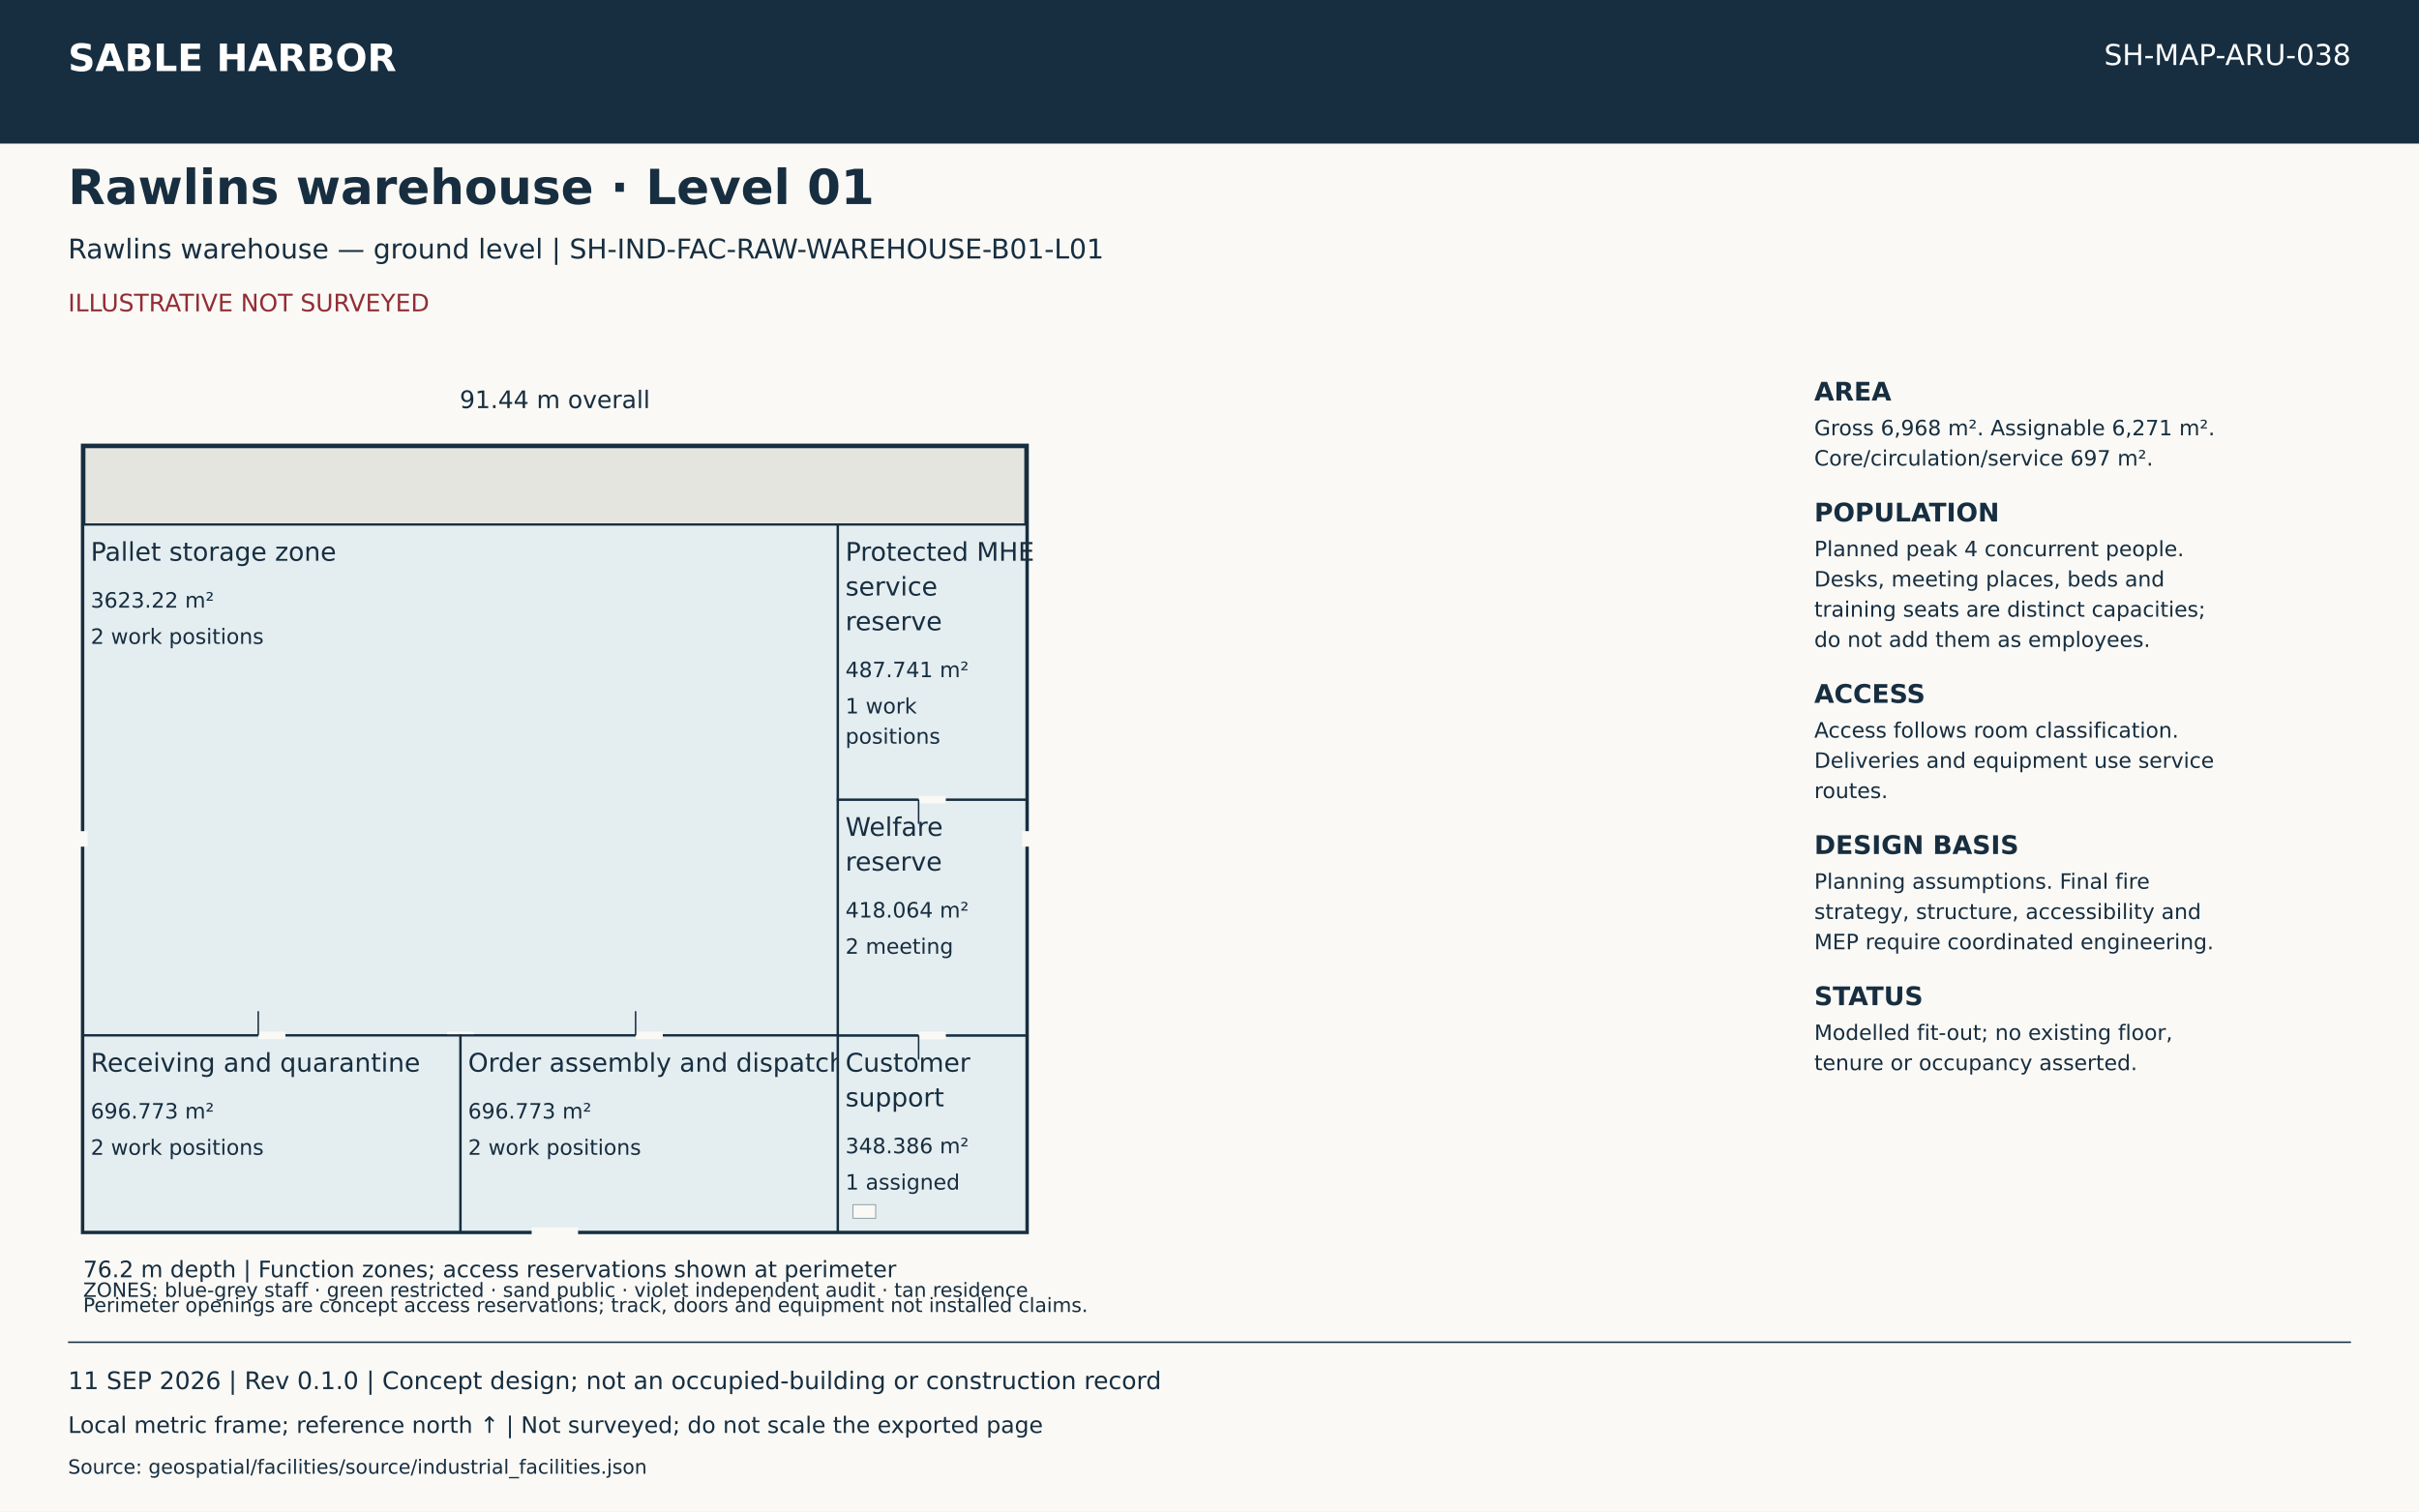
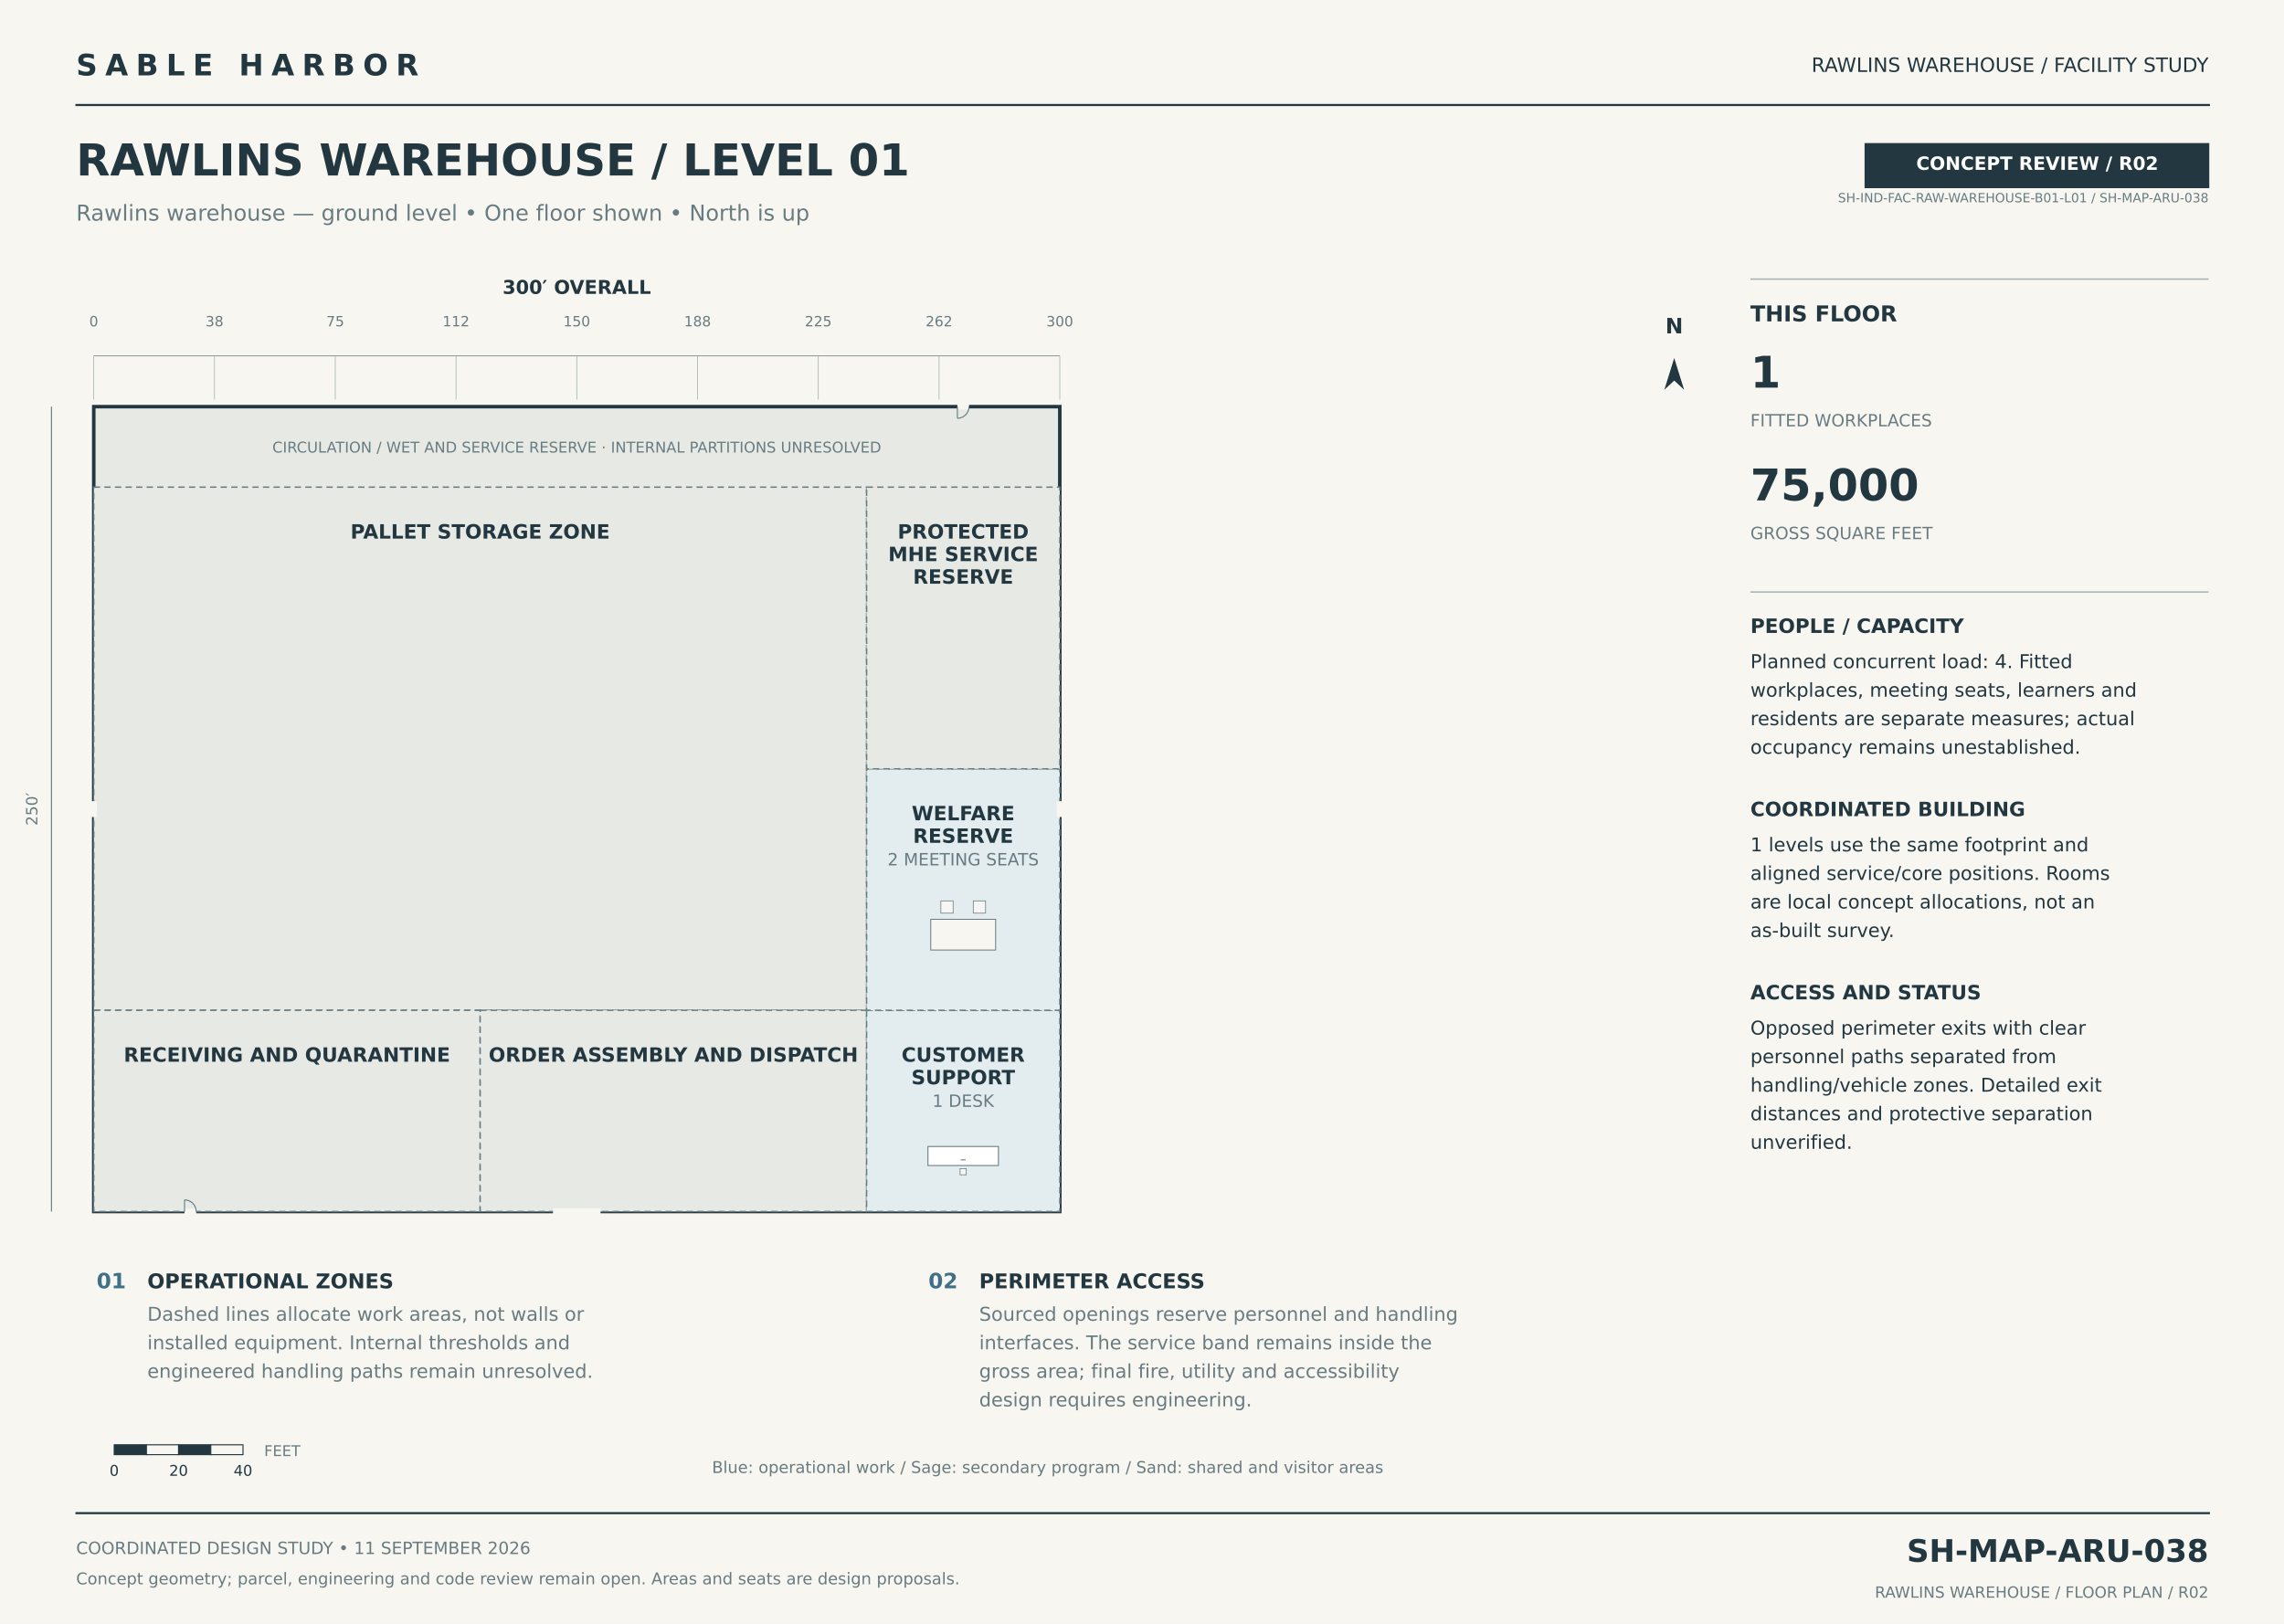
- <svg xmlns="http://www.w3.org/2000/svg" width="1600" height="1000" viewBox="0 0 1600 1000">
-   <style>text{font-family:DejaVu Sans,sans-serif;fill:#172e40} .muted{fill:#637078}</style>
-   <rect x="0" y="0" width="1600" height="1000" fill="#faf9f5" stroke="none" stroke-width="1" />
-   <rect x="0" y="0" width="1600" height="95" fill="#172e40" stroke="none" stroke-width="1" />
-   <text x="45" y="47" font-size="25" font-weight="bold" text-anchor="start" style="fill:white">SABLE HARBOR</text>
-   <text x="1555" y="43" font-size="19" font-weight="normal" text-anchor="end" style="fill:white">SH-MAP-ARU-038</text>
-   <text x="45" y="135" font-size="32" font-weight="bold" text-anchor="start" style="fill:#172e40">Rawlins warehouse · Level 01</text>
-   <text x="45" y="171" font-size="18" font-weight="normal" text-anchor="start" style="fill:#172e40">Rawlins warehouse — ground level  |  SH-IND-FAC-RAW-WAREHOUSE-B01-L01</text>
-   <text x="45" y="206" font-size="16" font-weight="normal" text-anchor="start" style="fill:#922d35">ILLUSTRATIVE NOT SURVEYED</text>
-   <path d="M45,888 L1555,888" fill="none" stroke="#172e40" stroke-width="1" />
-   <text x="45" y="919" font-size="16" font-weight="normal" text-anchor="start" style="fill:#172e40">11 SEP 2026  |  Rev 0.1.0  |  Concept design; not an occupied-building or construction record</text>
-   <text x="45" y="948" font-size="15" font-weight="normal" text-anchor="start" style="fill:#172e40">Local metric frame; reference north ↑  |  Not surveyed; do not scale the exported page</text>
-   <text x="45" y="975" font-size="13" font-weight="normal" text-anchor="start" style="fill:#172e40">Source: geospatial/facilities/source/industrial_facilities.json</text>
-   <rect x="55" y="295" width="624" height="520" fill="#e5e5df" stroke="#172e40" stroke-width="3" />
-   <rect x="55" y="347" width="499.2" height="338" fill="#e4edf0" stroke="#172e40" stroke-width="1.5" />
-   <text x="60" y="371" font-size="17" font-weight="normal" text-anchor="start" style="fill:#172e40">Pallet storage zone</text>
-   <text x="60" y="402" font-size="14" font-weight="normal" text-anchor="start" style="fill:#172e40">3623.22 m²</text>
-   <text x="60" y="426" font-size="14" font-weight="normal" text-anchor="start" style="fill:#172e40">2 work positions</text>
-   <path d="M295.6,685 L313.6,685" fill="none" stroke="#faf9f5" stroke-width="5" />
-   <path d="M295.6,685 L295.6,701" fill="none" stroke="#172e40" stroke-width="1" />
-   <rect x="55" y="685" width="249.6" height="130" fill="#e4edf0" stroke="#172e40" stroke-width="1.5" />
-   <text x="60" y="709" font-size="17" font-weight="normal" text-anchor="start" style="fill:#172e40">Receiving and quarantine</text>
-   <text x="60" y="740" font-size="14" font-weight="normal" text-anchor="start" style="fill:#172e40">696.773 m²</text>
-   <text x="60" y="764" font-size="14" font-weight="normal" text-anchor="start" style="fill:#172e40">2 work positions</text>
-   <path d="M170.8,685 L188.8,685" fill="none" stroke="#faf9f5" stroke-width="5" />
-   <path d="M170.8,685 L170.8,669" fill="none" stroke="#172e40" stroke-width="1" />
-   <rect x="304.6" y="685" width="249.6" height="130" fill="#e4edf0" stroke="#172e40" stroke-width="1.5" />
-   <text x="309.6" y="709" font-size="17" font-weight="normal" text-anchor="start" style="fill:#172e40">Order assembly and dispatch</text>
-   <text x="309.6" y="740" font-size="14" font-weight="normal" text-anchor="start" style="fill:#172e40">696.773 m²</text>
-   <text x="309.6" y="764" font-size="14" font-weight="normal" text-anchor="start" style="fill:#172e40">2 work positions</text>
-   <path d="M420.4,685 L438.4,685" fill="none" stroke="#faf9f5" stroke-width="5" />
-   <path d="M420.4,685 L420.4,669" fill="none" stroke="#172e40" stroke-width="1" />
-   <rect x="554.2" y="685" width="124.8" height="130" fill="#e4edf0" stroke="#172e40" stroke-width="1.5" />
-   <text x="559.2" y="709" font-size="17" font-weight="normal" text-anchor="start" style="fill:#172e40">Customer</text>
-   <text x="559.2" y="732" font-size="17" font-weight="normal" text-anchor="start" style="fill:#172e40">support</text>
-   <text x="559.2" y="763" font-size="14" font-weight="normal" text-anchor="start" style="fill:#172e40">348.386 m²</text>
-   <text x="559.2" y="787" font-size="14" font-weight="normal" text-anchor="start" style="fill:#172e40">1 assigned</text>
-   <path d="M607.6,685 L625.6,685" fill="none" stroke="#faf9f5" stroke-width="5" />
-   <path d="M607.6,685 L607.6,669" fill="none" stroke="#172e40" stroke-width="1" />
-   <rect x="564.2" y="797" width="15" height="9" fill="#faf9f5" stroke="#8b9b9e" stroke-width="0.6" />
-   <rect x="554.2" y="529" width="124.8" height="156" fill="#e4edf0" stroke="#172e40" stroke-width="1.5" />
-   <text x="559.2" y="553" font-size="17" font-weight="normal" text-anchor="start" style="fill:#172e40">Welfare</text>
-   <text x="559.2" y="576" font-size="17" font-weight="normal" text-anchor="start" style="fill:#172e40">reserve</text>
-   <text x="559.2" y="607" font-size="14" font-weight="normal" text-anchor="start" style="fill:#172e40">418.064 m²</text>
-   <text x="559.2" y="631" font-size="14" font-weight="normal" text-anchor="start" style="fill:#172e40">2 meeting</text>
-   <path d="M607.6,685 L625.6,685" fill="none" stroke="#faf9f5" stroke-width="5" />
-   <path d="M607.6,685 L607.6,701" fill="none" stroke="#172e40" stroke-width="1" />
-   <rect x="554.2" y="347" width="124.8" height="182" fill="#e4edf0" stroke="#172e40" stroke-width="1.5" />
-   <text x="559.2" y="371" font-size="17" font-weight="normal" text-anchor="start" style="fill:#172e40">Protected MHE</text>
-   <text x="559.2" y="394" font-size="17" font-weight="normal" text-anchor="start" style="fill:#172e40">service</text>
-   <text x="559.2" y="417" font-size="17" font-weight="normal" text-anchor="start" style="fill:#172e40">reserve</text>
-   <text x="559.2" y="448" font-size="14" font-weight="normal" text-anchor="start" style="fill:#172e40">487.741 m²</text>
-   <text x="559.2" y="472" font-size="14" font-weight="normal" text-anchor="start" style="fill:#172e40">1 work</text>
-   <text x="559.2" y="492" font-size="14" font-weight="normal" text-anchor="start" style="fill:#172e40">positions</text>
-   <path d="M607.6,529 L625.6,529" fill="none" stroke="#faf9f5" stroke-width="5" />
-   <path d="M607.6,529 L607.6,545" fill="none" stroke="#172e40" stroke-width="1" />
-   <path d="M55,549.882 L55,560.118" fill="none" stroke="#faf9f5" stroke-width="6" />
-   <path d="M679,549.882 L679,560.118" fill="none" stroke="#faf9f5" stroke-width="6" />
-   <path d="M351.646,815 L382.354,815" fill="none" stroke="#faf9f5" stroke-width="6" />
-   <text x="55" y="868" font-size="13" font-weight="normal" text-anchor="start" style="fill:#172e40">Perimeter openings are concept access reservations; track, doors and equipment not installed claims.</text>
-   <text x="367" y="270" font-size="16" font-weight="normal" text-anchor="middle" style="fill:#172e40">91.44 m overall</text>
-   <text x="55" y="845" font-size="15" font-weight="normal" text-anchor="start" style="fill:#172e40">76.2 m depth  |  Function zones; access reservations shown at perimeter</text>
-   <text x="55" y="858" font-size="13" font-weight="normal" text-anchor="start" style="fill:#172e40">ZONES: blue-grey staff · green restricted · sand public · violet independent audit · tan residence</text>
-   <text x="1200" y="265" font-size="17" font-weight="bold" text-anchor="start" style="fill:#172e40">AREA</text>
-   <text x="1200" y="288" font-size="14" font-weight="normal" text-anchor="start" style="fill:#172e40">Gross 6,968 m². Assignable 6,271 m².</text>
-   <text x="1200" y="308" font-size="14" font-weight="normal" text-anchor="start" style="fill:#172e40">Core/circulation/service 697 m².</text>
-   <text x="1200" y="345" font-size="17" font-weight="bold" text-anchor="start" style="fill:#172e40">POPULATION</text>
-   <text x="1200" y="368" font-size="14" font-weight="normal" text-anchor="start" style="fill:#172e40">Planned peak 4 concurrent people.</text>
-   <text x="1200" y="388" font-size="14" font-weight="normal" text-anchor="start" style="fill:#172e40">Desks, meeting places, beds and</text>
-   <text x="1200" y="408" font-size="14" font-weight="normal" text-anchor="start" style="fill:#172e40">training seats are distinct capacities;</text>
-   <text x="1200" y="428" font-size="14" font-weight="normal" text-anchor="start" style="fill:#172e40">do not add them as employees.</text>
-   <text x="1200" y="465" font-size="17" font-weight="bold" text-anchor="start" style="fill:#172e40">ACCESS</text>
-   <text x="1200" y="488" font-size="14" font-weight="normal" text-anchor="start" style="fill:#172e40">Access follows room classification.</text>
-   <text x="1200" y="508" font-size="14" font-weight="normal" text-anchor="start" style="fill:#172e40">Deliveries and equipment use service</text>
-   <text x="1200" y="528" font-size="14" font-weight="normal" text-anchor="start" style="fill:#172e40">routes.</text>
-   <text x="1200" y="565" font-size="17" font-weight="bold" text-anchor="start" style="fill:#172e40">DESIGN BASIS</text>
-   <text x="1200" y="588" font-size="14" font-weight="normal" text-anchor="start" style="fill:#172e40">Planning assumptions. Final fire</text>
-   <text x="1200" y="608" font-size="14" font-weight="normal" text-anchor="start" style="fill:#172e40">strategy, structure, accessibility and</text>
-   <text x="1200" y="628" font-size="14" font-weight="normal" text-anchor="start" style="fill:#172e40">MEP require coordinated engineering.</text>
-   <text x="1200" y="665" font-size="17" font-weight="bold" text-anchor="start" style="fill:#172e40">STATUS</text>
-   <text x="1200" y="688" font-size="14" font-weight="normal" text-anchor="start" style="fill:#172e40">Modelled fit-out; no existing floor,</text>
-   <text x="1200" y="708" font-size="14" font-weight="normal" text-anchor="start" style="fill:#172e40">tenure or occupancy asserted.</text>
+ <svg xmlns="http://www.w3.org/2000/svg" width="3240" height="2304" viewBox="0 0 3240 2304">
+   <style>text{font-family:DejaVu Sans,sans-serif}</style>
+   <rect x="0" y="0" width="3240" height="2304" fill="#f7f6f1" stroke="none" stroke-width="2" />
+   <text x="108" y="107" font-size="42" fill="#223740" font-weight="bold" text-anchor="start" letter-spacing="11">SABLE HARBOR</text>
+   <text x="3133" y="102" font-size="28" fill="#223740" font-weight="normal" text-anchor="end">RAWLINS WAREHOUSE / FACILITY STUDY</text>
+   <path d="M107,149 L3135,149" fill="none" stroke="#223740" stroke-width="3" />
+   <text x="108" y="249" font-size="62.5" fill="#223740" font-weight="bold" text-anchor="start">RAWLINS WAREHOUSE / LEVEL 01</text>
+   <text x="108" y="313" font-size="31" fill="#687b80" font-weight="normal" text-anchor="start">Rawlins warehouse — ground level  •  One floor shown  •  North is up</text>
+   <rect x="2645" y="203" width="489" height="64" fill="#223740" stroke="none" stroke-width="2" />
+   <text x="2890" y="241" font-size="26" fill="white" font-weight="bold" text-anchor="middle">CONCEPT REVIEW / R02</text>
+   <path d="M107,2147 L3135,2147" fill="none" stroke="#223740" stroke-width="3" />
+   <text x="108" y="2205" font-size="24" fill="#687b80" font-weight="normal" text-anchor="start">COORDINATED DESIGN STUDY  •  11 SEPTEMBER 2026</text>
+   <text x="108" y="2248" font-size="23" fill="#687b80" font-weight="normal" text-anchor="start">Concept geometry; parcel, engineering and code review remain open. Areas and seats are design proposals.</text>
+   <text x="3133" y="2216" font-size="44" fill="#223740" font-weight="bold" text-anchor="end">SH-MAP-ARU-038</text>
+   <text x="3133" y="2267" font-size="22" fill="#687b80" font-weight="normal" text-anchor="end">RAWLINS WAREHOUSE / FLOOR PLAN / R02</text>
+   <text x="3133" y="287" font-size="18" fill="#687b80" font-weight="normal" text-anchor="end">SH-IND-FAC-RAW-WAREHOUSE-B01-L01  /  SH-MAP-ARU-038</text>
+   <rect x="133" y="577" width="1370.4" height="1142" fill="#e7e9e5" stroke="#223740" stroke-width="5" />
+   <rect x="133" y="691.2" width="1096.32" height="742.3" fill="#e7e9e5" stroke="#687b80" stroke-width="2" stroke-dasharray="9 6" />
+   <text x="681.16" y="764.2" font-size="28" fill="#223740" font-weight="bold" text-anchor="middle">PALLET STORAGE ZONE</text>
+   <rect x="133" y="1433.5" width="548.16" height="285.5" fill="#e7e9e5" stroke="#687b80" stroke-width="2" stroke-dasharray="9 6" />
+   <text x="407.08" y="1506.5" font-size="28" fill="#223740" font-weight="bold" text-anchor="middle">RECEIVING AND QUARANTINE</text>
+   <rect x="681.16" y="1433.5" width="548.16" height="285.5" fill="#e7e9e5" stroke="#687b80" stroke-width="2" stroke-dasharray="9 6" />
+   <text x="955.24" y="1506.5" font-size="28" fill="#223740" font-weight="bold" text-anchor="middle">ORDER ASSEMBLY AND DISPATCH</text>
+   <rect x="1229.32" y="1433.5" width="274.08" height="285.5" fill="#e3edf0" stroke="#687b80" stroke-width="2" stroke-dasharray="9 6" />
+   <text x="1366.36" y="1506.5" font-size="28" fill="#223740" font-weight="bold" text-anchor="middle">CUSTOMER</text>
+   <text x="1366.36" y="1538.5" font-size="28" fill="#223740" font-weight="bold" text-anchor="middle">SUPPORT</text>
+   <text x="1366.36" y="1570.5" font-size="24" fill="#687b80" font-weight="normal" text-anchor="middle">1 DESK</text>
+   <rect x="1316.36" y="1626.75" width="100" height="27" fill="white" stroke="#687b80" stroke-width="1.4" />
+   <rect x="1361.97" y="1658.14" width="8.775" height="8.775" fill="#f7f6f1" stroke="#687b80" stroke-width="1" />
+   <path d="M1362.85,1645.65 L1369.87,1645.65" fill="none" stroke="#687b80" stroke-width="1.4" />
+   <rect x="1229.32" y="1090.9" width="274.08" height="342.6" fill="#e3edf0" stroke="#687b80" stroke-width="2" stroke-dasharray="9 6" />
+   <text x="1366.36" y="1163.9" font-size="28" fill="#223740" font-weight="bold" text-anchor="middle">WELFARE</text>
+   <text x="1366.36" y="1195.9" font-size="28" fill="#223740" font-weight="bold" text-anchor="middle">RESERVE</text>
+   <text x="1366.36" y="1227.9" font-size="24" fill="#687b80" font-weight="normal" text-anchor="middle">2 MEETING SEATS</text>
+   <rect x="1320.34" y="1304.39" width="92.04" height="43.61" fill="#f7f6f1" stroke="#687b80" stroke-width="1.3" />
+   <rect x="1334.63" y="1278.23" width="17.444" height="17.444" fill="#f7f6f1" stroke="#687b80" stroke-width="1" />
+   <rect x="1380.65" y="1278.23" width="17.444" height="17.444" fill="#f7f6f1" stroke="#687b80" stroke-width="1" />
+   <rect x="1229.32" y="691.2" width="274.08" height="399.7" fill="#e7e9e5" stroke="#687b80" stroke-width="2" stroke-dasharray="9 6" />
+   <text x="1366.36" y="764.2" font-size="28" fill="#223740" font-weight="bold" text-anchor="middle">PROTECTED</text>
+   <text x="1366.36" y="796.2" font-size="28" fill="#223740" font-weight="bold" text-anchor="middle">MHE SERVICE</text>
+   <text x="1366.36" y="828.2" font-size="28" fill="#223740" font-weight="bold" text-anchor="middle">RESERVE</text>
+   <text x="818.2" y="642.1" font-size="21.083" fill="#687b80" font-weight="normal" text-anchor="middle">CIRCULATION / WET AND SERVICE RESERVE · INTERNAL PARTITIONS UNRESOLVED</text>
+   <path d="M261.797,1719 L278.283,1719" fill="none" stroke="#f7f6f1" stroke-width="8" />
+   <path d="M261.797,1719 L261.797,1702.51" fill="none" stroke="#687b80" stroke-width="1.5" />
+   <path d="M278.283,1719.0 A16.486,16.486 0 0 0 261.797,1702.514" fill="none" stroke="#687b80" stroke-width="1.5" />
+   <path d="M1358.12,577 L1374.6,577" fill="none" stroke="#f7f6f1" stroke-width="8" />
+   <path d="M1358.12,577 L1358.12,593.486" fill="none" stroke="#687b80" stroke-width="1.5" />
+   <path d="M1374.603,577.0 A16.486,16.486 0 0 1 1358.117,593.486" fill="none" stroke="#687b80" stroke-width="1.5" />
+   <path d="M133,1159.24 L133,1136.76" fill="none" stroke="#f7f6f1" stroke-width="9" />
+   <path d="M1503.4,1159.24 L1503.4,1136.76" fill="none" stroke="#f7f6f1" stroke-width="9" />
+   <path d="M784.48,1719 L851.92,1719" fill="none" stroke="#f7f6f1" stroke-width="9" />
+   <path d="M133,505 L1503.4,505" fill="none" stroke="#687b80" stroke-width="1" />
+   <path d="M133,505 L133,567" fill="none" stroke="#a2b0af" stroke-width="1" />
+   <text x="133" y="463" font-size="20" fill="#687b80" font-weight="normal" text-anchor="middle">0</text>
+   <path d="M304.3,505 L304.3,567" fill="none" stroke="#a2b0af" stroke-width="1" />
+   <text x="304.3" y="463" font-size="20" fill="#687b80" font-weight="normal" text-anchor="middle">38</text>
+   <path d="M475.6,505 L475.6,567" fill="none" stroke="#a2b0af" stroke-width="1" />
+   <text x="475.6" y="463" font-size="20" fill="#687b80" font-weight="normal" text-anchor="middle">75</text>
+   <path d="M646.9,505 L646.9,567" fill="none" stroke="#a2b0af" stroke-width="1" />
+   <text x="646.9" y="463" font-size="20" fill="#687b80" font-weight="normal" text-anchor="middle">112</text>
+   <path d="M818.2,505 L818.2,567" fill="none" stroke="#a2b0af" stroke-width="1" />
+   <text x="818.2" y="463" font-size="20" fill="#687b80" font-weight="normal" text-anchor="middle">150</text>
+   <path d="M989.5,505 L989.5,567" fill="none" stroke="#a2b0af" stroke-width="1" />
+   <text x="989.5" y="463" font-size="20" fill="#687b80" font-weight="normal" text-anchor="middle">188</text>
+   <path d="M1160.8,505 L1160.8,567" fill="none" stroke="#a2b0af" stroke-width="1" />
+   <text x="1160.8" y="463" font-size="20" fill="#687b80" font-weight="normal" text-anchor="middle">225</text>
+   <path d="M1332.1,505 L1332.1,567" fill="none" stroke="#a2b0af" stroke-width="1" />
+   <text x="1332.1" y="463" font-size="20" fill="#687b80" font-weight="normal" text-anchor="middle">262</text>
+   <path d="M1503.4,505 L1503.4,567" fill="none" stroke="#a2b0af" stroke-width="1" />
+   <text x="1503.4" y="463" font-size="20" fill="#687b80" font-weight="normal" text-anchor="middle">300</text>
+   <text x="818.2" y="417" font-size="27" fill="#223740" font-weight="bold" text-anchor="middle">300′ OVERALL</text>
+   <path d="M73,577 L73,1719" fill="none" stroke="#687b80" stroke-width="1.5" />
+   <text x="53" y="1148.0" transform="rotate(-90 53 1148.0)" text-anchor="middle" font-size="22" fill="#687b80">250′</text>
+   <text x="2375" y="473" font-size="30" fill="#223740" font-weight="bold" text-anchor="middle">N</text>
+   <path d="M2375,508 l-14,45 l14,-13 l14,13 Z" fill="#223740" stroke="none" stroke-width="2" />
+   <path d="M2483,396 L3133,396" fill="none" stroke="#a5b4b2" stroke-width="2" />
+   <text x="2483" y="456" font-size="31" fill="#223740" font-weight="bold" text-anchor="start">THIS FLOOR</text>
+   <text x="2483" y="550" font-size="62" fill="#223740" font-weight="bold" text-anchor="start">1</text>
+   <text x="2483" y="605" font-size="24" fill="#687b80" font-weight="normal" text-anchor="start">FITTED WORKPLACES</text>
+   <text x="2483" y="710" font-size="62" fill="#223740" font-weight="bold" text-anchor="start">75,000</text>
+   <text x="2483" y="765" font-size="24" fill="#687b80" font-weight="normal" text-anchor="start">GROSS SQUARE FEET</text>
+   <path d="M2483,840 L3133,840" fill="none" stroke="#a5b4b2" stroke-width="2" />
+   <text x="2483" y="898" font-size="28" fill="#223740" font-weight="bold" text-anchor="start">PEOPLE / CAPACITY</text>
+   <text x="2483" y="948" font-size="27" fill="#223740" font-weight="normal" text-anchor="start">Planned concurrent load: 4. Fitted</text>
+   <text x="2483" y="988.5" font-size="27" fill="#223740" font-weight="normal" text-anchor="start">workplaces, meeting seats, learners and</text>
+   <text x="2483" y="1029" font-size="27" fill="#223740" font-weight="normal" text-anchor="start">residents are separate measures; actual</text>
+   <text x="2483" y="1069.5" font-size="27" fill="#223740" font-weight="normal" text-anchor="start">occupancy remains unestablished.</text>
+   <text x="2483" y="1158" font-size="28" fill="#223740" font-weight="bold" text-anchor="start">COORDINATED BUILDING</text>
+   <text x="2483" y="1208" font-size="27" fill="#223740" font-weight="normal" text-anchor="start">1 levels use the same footprint and</text>
+   <text x="2483" y="1248.5" font-size="27" fill="#223740" font-weight="normal" text-anchor="start">aligned service/core positions. Rooms</text>
+   <text x="2483" y="1289" font-size="27" fill="#223740" font-weight="normal" text-anchor="start">are local concept allocations, not an</text>
+   <text x="2483" y="1329.5" font-size="27" fill="#223740" font-weight="normal" text-anchor="start">as-built survey.</text>
+   <text x="2483" y="1418" font-size="28" fill="#223740" font-weight="bold" text-anchor="start">ACCESS AND STATUS</text>
+   <text x="2483" y="1468" font-size="27" fill="#223740" font-weight="normal" text-anchor="start">Opposed perimeter exits with clear</text>
+   <text x="2483" y="1508.5" font-size="27" fill="#223740" font-weight="normal" text-anchor="start">personnel paths separated from</text>
+   <text x="2483" y="1549" font-size="27" fill="#223740" font-weight="normal" text-anchor="start">handling/vehicle zones. Detailed exit</text>
+   <text x="2483" y="1589.5" font-size="27" fill="#223740" font-weight="normal" text-anchor="start">distances and protective separation</text>
+   <text x="2483" y="1630" font-size="27" fill="#223740" font-weight="normal" text-anchor="start">unverified.</text>
+   <text x="137" y="1828" font-size="30" fill="#3f7088" font-weight="bold" text-anchor="start">01</text>
+   <text x="209" y="1828" font-size="29" fill="#223740" font-weight="bold" text-anchor="start">OPERATIONAL ZONES</text>
+   <text x="209" y="1874" font-size="27" fill="#687b80" font-weight="normal" text-anchor="start">Dashed lines allocate work areas, not walls or</text>
+   <text x="209" y="1914.5" font-size="27" fill="#687b80" font-weight="normal" text-anchor="start">installed equipment. Internal thresholds and</text>
+   <text x="209" y="1955" font-size="27" fill="#687b80" font-weight="normal" text-anchor="start">engineered handling paths remain unresolved.</text>
+   <text x="1317" y="1828" font-size="30" fill="#3f7088" font-weight="bold" text-anchor="start">02</text>
+   <text x="1389" y="1828" font-size="29" fill="#223740" font-weight="bold" text-anchor="start">PERIMETER ACCESS</text>
+   <text x="1389" y="1874" font-size="27" fill="#687b80" font-weight="normal" text-anchor="start">Sourced openings reserve personnel and handling</text>
+   <text x="1389" y="1914.5" font-size="27" fill="#687b80" font-weight="normal" text-anchor="start">interfaces. The service band remains inside the</text>
+   <text x="1389" y="1955" font-size="27" fill="#687b80" font-weight="normal" text-anchor="start">gross area; final fire, utility and accessibility</text>
+   <text x="1389" y="1995.5" font-size="27" fill="#687b80" font-weight="normal" text-anchor="start">design requires engineering.</text>
+   <rect x="162" y="2050" width="45.68" height="14" fill="#223740" stroke="#223740" stroke-width="1.5" />
+   <rect x="207.68" y="2050" width="45.68" height="14" fill="#f7f6f1" stroke="#223740" stroke-width="1.5" />
+   <rect x="253.36" y="2050" width="45.68" height="14" fill="#223740" stroke="#223740" stroke-width="1.5" />
+   <rect x="299.04" y="2050" width="45.68" height="14" fill="#f7f6f1" stroke="#223740" stroke-width="1.5" />
+   <text x="162" y="2094" font-size="21" fill="#223740" font-weight="normal" text-anchor="middle">0</text>
+   <text x="253.36" y="2094" font-size="21" fill="#223740" font-weight="normal" text-anchor="middle">20</text>
+   <text x="344.72" y="2094" font-size="21" fill="#223740" font-weight="normal" text-anchor="middle">40</text>
+   <text x="374.72" y="2066" font-size="21" fill="#687b80" font-weight="normal" text-anchor="start">FEET</text>
+   <text x="1010" y="2090" font-size="23" fill="#687b80" font-weight="normal" text-anchor="start">Blue: operational work  /  Sage: secondary program  /  Sand: shared and visitor areas</text>
</svg>
